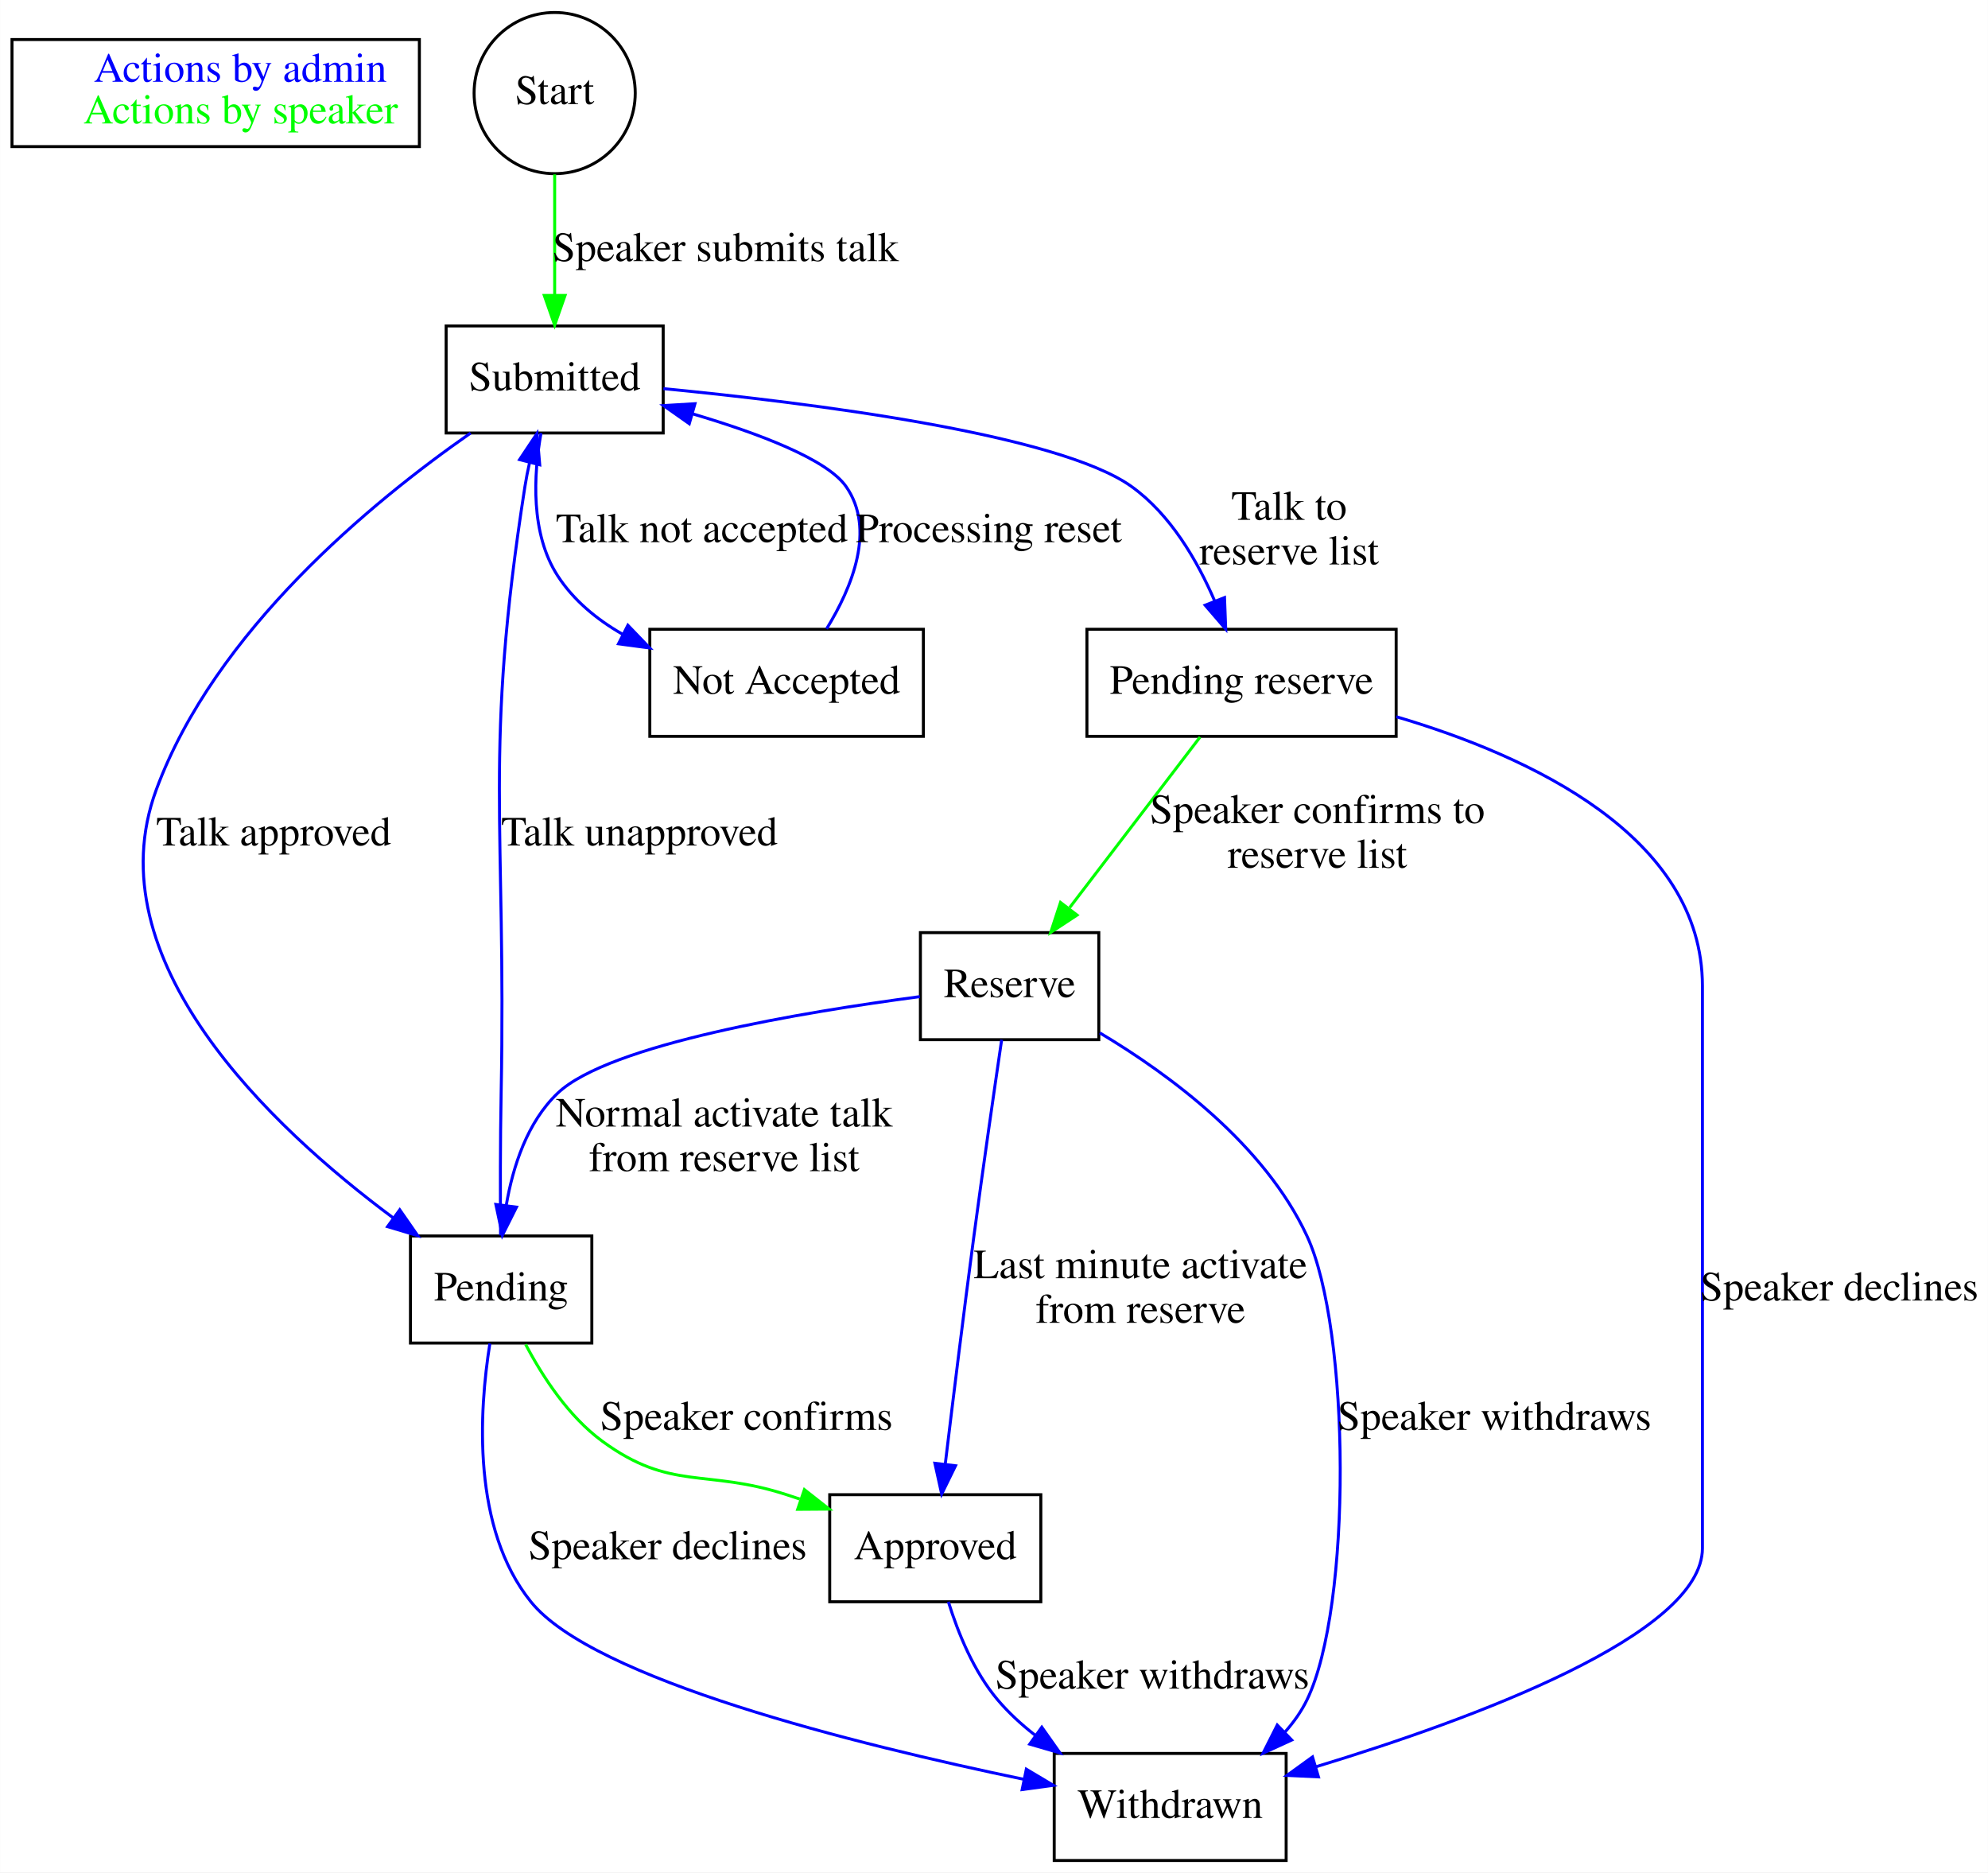
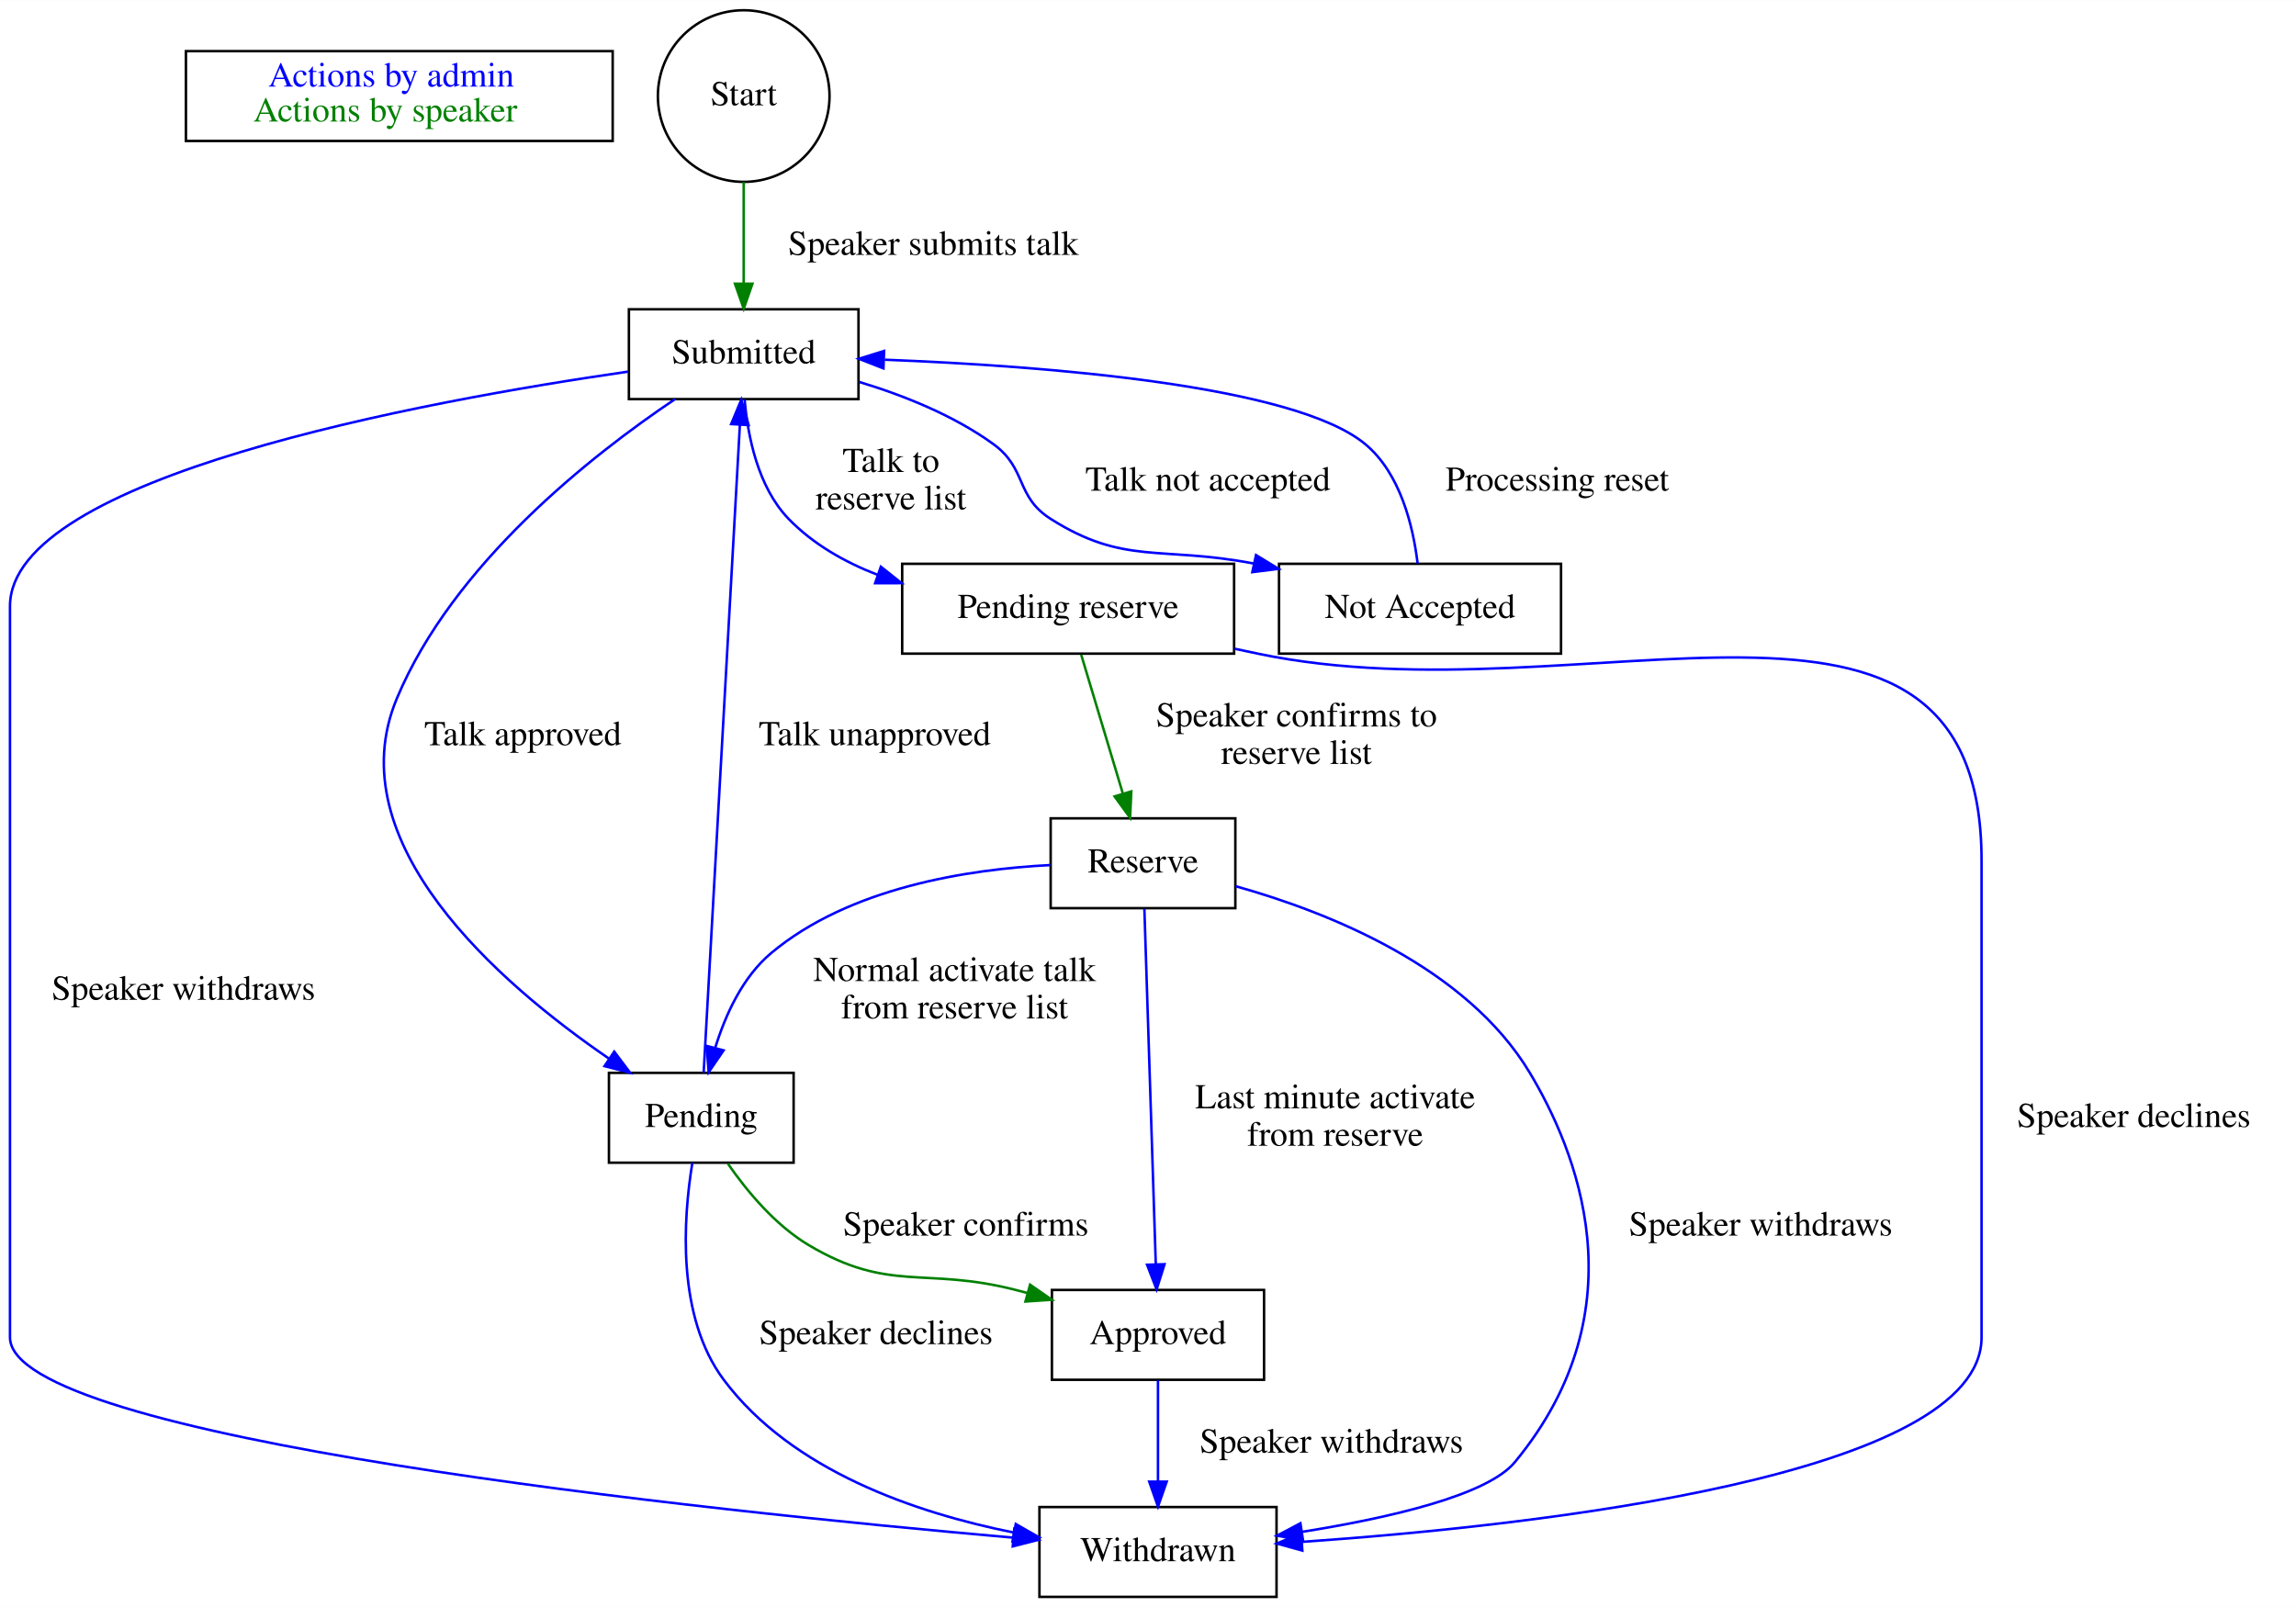
- <svg xmlns="http://www.w3.org/2000/svg" width="669pt" height="630pt" viewBox="0.00 0.00 668.50 629.60">
-   <g id="graph0" class="graph" transform="scale(1 1) rotate(0) translate(4 625.5952)">
-     <polygon fill="#ffffff" stroke="transparent" points="-4,4 -4,-625.595 664.5,-625.595 664.5,4 -4,4" />
+ <svg xmlns="http://www.w3.org/2000/svg" width="920pt" height="644pt" viewBox="0.00 0.00 920.00 643.89">
+   <g id="graph0" class="graph" transform="scale(1 1) rotate(0) translate(4 639.89)">
+     <polygon fill="white" stroke="transparent" points="-4,4 -4,-639.89 916,-639.89 916,4 -4,4" />
    <g id="node1" class="node">
-       <polygon fill="none" stroke="#000000" points="137,-612.298 0,-612.298 0,-576.298 137,-576.298 137,-612.298" />
-       <text text-anchor="start" x="11.5" y="-598.098" font-family="Times,serif" font-size="14.00" fill="#000000">    </text>
-       <text text-anchor="start" x="27.5" y="-598.098" font-family="Times,serif" font-size="14.00" fill="#0000ff">Actions by admin</text>
-       <text text-anchor="start" x="8" y="-584.098" font-family="Times,serif" font-size="14.00" fill="#000000">    </text>
-       <text text-anchor="start" x="24" y="-584.098" font-family="Times,serif" font-size="14.00" fill="#00ff00">Actions by speaker</text>
+       <polygon fill="none" stroke="black" points="241.5,-619.45 70.5,-619.45 70.5,-583.45 241.5,-583.45 241.5,-619.45" />
+       <text text-anchor="start" x="84.5" y="-605.25" font-family="Times,serif" font-size="14.00">    </text>
+       <text text-anchor="start" x="103.5" y="-605.25" font-family="Times,serif" font-size="14.00" fill="blue">Actions by admin</text>
+       <text text-anchor="start" x="78.5" y="-591.25" font-family="Times,serif" font-size="14.00">    </text>
+       <text text-anchor="start" x="97.5" y="-591.25" font-family="Times,serif" font-size="14.00" fill="green">Actions by speaker</text>
    </g>
    <g id="node2" class="node">
-       <ellipse fill="none" stroke="#000000" cx="182.5" cy="-594.298" rx="27.097" ry="27.097" />
-       <text text-anchor="middle" x="182.5" y="-590.598" font-family="Times,serif" font-size="14.00" fill="#000000">Start</text>
+       <ellipse fill="none" stroke="black" cx="294" cy="-601.45" rx="34.39" ry="34.39" />
+       <text text-anchor="middle" x="294" y="-597.75" font-family="Times,serif" font-size="14.00">Start</text>
    </g>
    <g id="node3" class="node">
-       <polygon fill="none" stroke="#000000" points="219,-516 146,-516 146,-480 219,-480 219,-516" />
-       <text text-anchor="middle" x="182.5" y="-494.3" font-family="Times,serif" font-size="14.00" fill="#000000">Submitted</text>
+       <polygon fill="none" stroke="black" points="340,-516 248,-516 248,-480 340,-480 340,-516" />
+       <text text-anchor="middle" x="294" y="-494.3" font-family="Times,serif" font-size="14.00">Submitted</text>
    </g>
    <g id="edge1" class="edge">
-       <path fill="none" stroke="#00ff00" d="M182.5,-566.96C182.5,-554.275 182.5,-539.204 182.5,-526.391" />
-       <polygon fill="#00ff00" stroke="#00ff00" points="186,-526.261 182.5,-516.261 179,-526.261 186,-526.261" />
-       <text text-anchor="middle" x="240" y="-537.8" font-family="Times,serif" font-size="14.00" fill="#000000">Speaker submits talk</text>
+       <path fill="none" stroke="green" d="M294,-566.95C294,-553.82 294,-538.96 294,-526.48" />
+       <polygon fill="green" stroke="green" points="297.5,-526.24 294,-516.24 290.5,-526.24 297.5,-526.24" />
+       <text text-anchor="middle" x="370" y="-537.8" font-family="Times,serif" font-size="14.00">Speaker submits talk</text>
    </g>
    <g id="node4" class="node">
-       <polygon fill="none" stroke="#000000" points="195,-210 134,-210 134,-174 195,-174 195,-210" />
-       <text text-anchor="middle" x="164.5" y="-188.3" font-family="Times,serif" font-size="14.00" fill="#000000">Pending</text>
+       <polygon fill="none" stroke="black" points="314,-210 240,-210 240,-174 314,-174 314,-210" />
+       <text text-anchor="middle" x="277" y="-188.3" font-family="Times,serif" font-size="14.00">Pending</text>
    </g>
    <g id="edge2" class="edge">
-       <path fill="none" stroke="#0000ff" d="M154.232,-479.98C121.091,-456.9 68.19,-413.425 48.5,-360 27.458,-302.906 86.803,-246.837 128.183,-216.093" />
-       <polygon fill="#0000ff" stroke="#0000ff" points="130.401,-218.808 136.447,-210.107 126.295,-213.138 130.401,-218.808" />
-       <text text-anchor="middle" x="88" y="-341.3" font-family="Times,serif" font-size="14.00" fill="#000000">Talk approved</text>
+       <path fill="none" stroke="blue" d="M266.48,-479.99C232.83,-457.38 177.56,-413.92 155,-360 130.9,-302.4 195.84,-245.99 239.97,-215.74" />
+       <polygon fill="blue" stroke="blue" points="242.12,-218.51 248.49,-210.04 238.23,-212.69 242.12,-218.51" />
+       <text text-anchor="middle" x="205.5" y="-341.3" font-family="Times,serif" font-size="14.00">Talk approved</text>
    </g>
    <g id="node7" class="node">
-       <polygon fill="none" stroke="#000000" points="465.5,-414 361.5,-414 361.5,-378 465.5,-378 465.5,-414" />
-       <text text-anchor="middle" x="413.5" y="-392.3" font-family="Times,serif" font-size="14.00" fill="#000000">Pending reserve</text>
+       <polygon fill="none" stroke="black" points="490.5,-414 357.5,-414 357.5,-378 490.5,-378 490.5,-414" />
+       <text text-anchor="middle" x="424" y="-392.3" font-family="Times,serif" font-size="14.00">Pending reserve</text>
+     </g>
+     <g id="edge4" class="edge">
+       <path fill="none" stroke="blue" d="M294.37,-479.87C295.6,-465.31 299.62,-444.79 312,-432 321.75,-421.93 334.34,-414.74 347.56,-409.62" />
+       <polygon fill="blue" stroke="blue" points="348.96,-412.84 357.25,-406.24 346.66,-406.22 348.96,-412.84" />
+       <text text-anchor="middle" x="353" y="-450.8" font-family="Times,serif" font-size="14.00">Talk to</text>
+       <text text-anchor="middle" x="353" y="-435.8" font-family="Times,serif" font-size="14.00">reserve list</text>
+     </g>
+     <g id="node8" class="node">
+       <polygon fill="none" stroke="black" points="621.5,-414 508.5,-414 508.5,-378 621.5,-378 621.5,-414" />
+       <text text-anchor="middle" x="565" y="-392.3" font-family="Times,serif" font-size="14.00">Not Accepted</text>
+     </g>
+     <g id="edge3" class="edge">
+       <path fill="none" stroke="blue" d="M340.25,-486.89C358.16,-481.48 378.13,-473.49 394,-462 407.61,-452.15 402.81,-441 417,-432 446.39,-413.36 460.93,-421.25 498.3,-414.13" />
+       <polygon fill="blue" stroke="blue" points="499.28,-417.5 508.32,-411.98 497.8,-410.66 499.28,-417.5" />
+       <text text-anchor="middle" x="480" y="-443.3" font-family="Times,serif" font-size="14.00">Talk not accepted</text>
+     </g>
+     <g id="node9" class="node">
+       <polygon fill="none" stroke="black" points="507.5,-36 412.5,-36 412.5,0 507.5,0 507.5,-36" />
+       <text text-anchor="middle" x="460" y="-14.3" font-family="Times,serif" font-size="14.00">Withdrawn</text>
+     </g>
+     <g id="edge5" class="edge">
+       <path fill="none" stroke="blue" d="M247.74,-491.03C164.94,-479.05 0,-448.69 0,-397 0,-397 0,-397 0,-104 0,-63.57 278.38,-34.6 402.02,-23.73" />
+       <polygon fill="blue" stroke="blue" points="402.41,-27.21 412.07,-22.86 401.81,-20.24 402.41,-27.21" />
+       <text text-anchor="middle" x="69.5" y="-239.3" font-family="Times,serif" font-size="14.00">Speaker withdraws</text>
+     </g>
+     <g id="edge10" class="edge">
+       <path fill="none" stroke="blue" d="M277.95,-210.03C280.76,-260.26 289.03,-408.16 292.47,-469.68" />
+       <polygon fill="blue" stroke="blue" points="288.98,-470 293.04,-479.78 295.97,-469.6 288.98,-470" />
+       <text text-anchor="middle" x="346.5" y="-341.3" font-family="Times,serif" font-size="14.00">Talk unapproved</text>
+     </g>
+     <g id="node5" class="node">
+       <polygon fill="none" stroke="black" points="502.5,-123 417.5,-123 417.5,-87 502.5,-87 502.5,-123" />
+       <text text-anchor="middle" x="460" y="-101.3" font-family="Times,serif" font-size="14.00">Approved</text>
+     </g>
+     <g id="edge8" class="edge">
+       <path fill="none" stroke="green" d="M287.67,-173.59C295.32,-162.58 306.62,-148.97 320,-141 352.43,-121.69 366.44,-132.4 403,-123 404.47,-122.62 405.96,-122.23 407.46,-121.83" />
+       <polygon fill="green" stroke="green" points="408.75,-125.11 417.46,-119.07 406.89,-118.36 408.75,-125.11" />
+       <text text-anchor="middle" x="383" y="-144.8" font-family="Times,serif" font-size="14.00">Speaker confirms</text>
+     </g>
+     <g id="edge9" class="edge">
+       <path fill="none" stroke="blue" d="M273.43,-173.98C269.77,-151.67 267,-112.4 286,-87 313.26,-50.57 362.89,-33.64 402.19,-25.79" />
+       <polygon fill="blue" stroke="blue" points="403.01,-29.2 412.2,-23.94 401.73,-22.31 403.01,-29.2" />
+       <text text-anchor="middle" x="347" y="-101.3" font-family="Times,serif" font-size="14.00">Speaker declines</text>
+     </g>
+     <g id="edge6" class="edge">
+       <path fill="none" stroke="blue" d="M460,-86.8C460,-75.16 460,-59.55 460,-46.24" />
+       <polygon fill="blue" stroke="blue" points="463.5,-46.18 460,-36.18 456.5,-46.18 463.5,-46.18" />
+       <text text-anchor="middle" x="529.5" y="-57.8" font-family="Times,serif" font-size="14.00">Speaker withdraws</text>
+     </g>
+     <g id="node6" class="node">
+       <polygon fill="none" stroke="black" points="491,-312 417,-312 417,-276 491,-276 491,-312" />
+       <text text-anchor="middle" x="454" y="-290.3" font-family="Times,serif" font-size="14.00">Reserve</text>
+     </g>
+     <g id="edge11" class="edge">
+       <path fill="none" stroke="blue" d="M416.83,-293.27C383.92,-291.61 336.37,-284.28 305,-258 293.52,-248.38 286.62,-233.18 282.55,-219.9" />
+       <polygon fill="blue" stroke="blue" points="285.93,-218.99 279.95,-210.24 279.17,-220.8 285.93,-218.99" />
+       <text text-anchor="middle" x="378.5" y="-246.8" font-family="Times,serif" font-size="14.00">Normal activate talk</text>
+       <text text-anchor="middle" x="378.5" y="-231.8" font-family="Times,serif" font-size="14.00"> from reserve list</text>
+     </g>
+     <g id="edge12" class="edge">
+       <path fill="none" stroke="blue" d="M454.55,-275.74C455.6,-243.18 457.87,-172.44 459.12,-133.35" />
+       <polygon fill="blue" stroke="blue" points="462.63,-133.32 459.45,-123.22 455.63,-133.1 462.63,-133.32" />
+       <text text-anchor="middle" x="531" y="-195.8" font-family="Times,serif" font-size="14.00">Last minute activate</text>
+       <text text-anchor="middle" x="531" y="-180.8" font-family="Times,serif" font-size="14.00">from reserve</text>
+     </g>
+     <g id="edge13" class="edge">
+       <path fill="none" stroke="blue" d="M491.07,-284.81C528.27,-274.39 583.59,-252.42 609,-210 627,-179.94 654.29,-116.1 603,-54 591.96,-40.64 552.49,-31.61 517.81,-26.08" />
+       <polygon fill="blue" stroke="blue" points="518.12,-22.58 507.71,-24.54 517.07,-29.5 518.12,-22.58" />
+       <text text-anchor="middle" x="701.5" y="-144.8" font-family="Times,serif" font-size="14.00">Speaker withdraws</text>
+     </g>
+     <g id="edge14" class="edge">
+       <path fill="none" stroke="green" d="M429.23,-377.58C433.83,-362.24 440.61,-339.65 445.91,-321.97" />
+       <polygon fill="green" stroke="green" points="449.31,-322.8 448.83,-312.22 442.61,-320.79 449.31,-322.8" />
+       <text text-anchor="middle" x="515.5" y="-348.8" font-family="Times,serif" font-size="14.00">Speaker confirms to</text>
+       <text text-anchor="middle" x="515.5" y="-333.8" font-family="Times,serif" font-size="14.00">reserve list</text>
+     </g>
+     <g id="edge15" class="edge">
+       <path fill="none" stroke="blue" d="M490.71,-379.97C493.85,-379.3 496.96,-378.64 500,-378 631.21,-350.49 790,-429.06 790,-295 790,-295 790,-295 790,-104 790,-48.42 612.21,-28.64 517.63,-22.04" />
+       <polygon fill="blue" stroke="blue" points="517.84,-18.55 507.63,-21.38 517.38,-25.54 517.84,-18.55" />
+       <text text-anchor="middle" x="851" y="-188.3" font-family="Times,serif" font-size="14.00">Speaker declines</text>
    </g>
    <g id="edge7" class="edge">
-       <path fill="none" stroke="#0000ff" d="M219.066,-494.915C268.078,-490.165 351.786,-479.706 376.5,-462 389.561,-452.643 398.588,-437.161 404.454,-423.543" />
-       <polygon fill="#0000ff" stroke="#0000ff" points="407.776,-424.657 408.178,-414.07 401.262,-422.095 407.776,-424.657" />
-       <text text-anchor="middle" x="429.5" y="-450.8" font-family="Times,serif" font-size="14.00" fill="#000000">Talk to</text>
-       <text text-anchor="middle" x="429.5" y="-435.8" font-family="Times,serif" font-size="14.00" fill="#000000">reserve list</text>
-     </g>
-     <g id="node8" class="node">
-       <polygon fill="none" stroke="#000000" points="306.5,-414 214.5,-414 214.5,-378 306.5,-378 306.5,-414" />
-       <text text-anchor="middle" x="260.5" y="-392.3" font-family="Times,serif" font-size="14.00" fill="#000000">Not Accepted</text>
-     </g>
-     <g id="edge6" class="edge">
-       <path fill="none" stroke="#0000ff" d="M177.912,-479.986C175.377,-465.806 174.349,-446.143 183.5,-432 188.855,-423.724 196.658,-417.316 205.266,-412.365" />
-       <polygon fill="#0000ff" stroke="#0000ff" points="207.116,-415.351 214.46,-407.715 203.957,-409.105 207.116,-415.351" />
-       <text text-anchor="middle" x="232" y="-443.3" font-family="Times,serif" font-size="14.00" fill="#000000">Talk not accepted</text>
-     </g>
-     <g id="edge5" class="edge">
-       <path fill="none" stroke="#0000ff" d="M164.308,-210.211C164.215,-223.466 164.183,-241.847 164.5,-258 166.278,-348.719 158.486,-372.352 172.5,-462 172.918,-464.672 173.464,-467.428 174.087,-470.17" />
-       <polygon fill="#0000ff" stroke="#0000ff" points="170.7,-471.053 176.581,-479.866 177.48,-469.309 170.7,-471.053" />
-       <text text-anchor="middle" x="211" y="-341.3" font-family="Times,serif" font-size="14.00" fill="#000000">Talk unapproved</text>
-     </g>
-     <g id="node5" class="node">
-       <polygon fill="none" stroke="#000000" points="346,-123 275,-123 275,-87 346,-87 346,-123" />
-       <text text-anchor="middle" x="310.5" y="-101.3" font-family="Times,serif" font-size="14.00" fill="#000000">Approved</text>
-     </g>
-     <g id="edge3" class="edge">
-       <path fill="none" stroke="#00ff00" d="M172.73,-173.541C178.487,-162.606 187.172,-149.306 198.5,-141 221.64,-124.034 233.21,-131.864 260.5,-123 261.953,-122.528 263.428,-122.042 264.915,-121.545" />
-       <polygon fill="#00ff00" stroke="#00ff00" points="266.488,-124.706 274.815,-118.156 264.22,-118.083 266.488,-124.706" />
-       <text text-anchor="middle" x="247" y="-144.8" font-family="Times,serif" font-size="14.00" fill="#000000">Speaker confirms</text>
-     </g>
-     <g id="node9" class="node">
-       <polygon fill="none" stroke="#000000" points="428.5,-36 350.5,-36 350.5,0 428.5,0 428.5,-36" />
-       <text text-anchor="middle" x="389.5" y="-14.3" font-family="Times,serif" font-size="14.00" fill="#000000">Withdrawn</text>
-     </g>
-     <g id="edge4" class="edge">
-       <path fill="none" stroke="#0000ff" d="M160.709,-173.828C157.055,-150.955 154.639,-111.681 174.5,-87 195.424,-60.998 283.632,-39.059 340.36,-27.282" />
-       <polygon fill="#0000ff" stroke="#0000ff" points="341.118,-30.7 350.217,-25.272 339.719,-23.841 341.118,-30.7" />
-       <text text-anchor="middle" x="220.5" y="-101.3" font-family="Times,serif" font-size="14.00" fill="#000000">Speaker declines</text>
-     </g>
-     <g id="edge11" class="edge">
-       <path fill="none" stroke="#0000ff" d="M314.906,-86.999C318.163,-76.5 323.453,-63.497 331.5,-54 335.139,-49.705 339.425,-45.765 343.992,-42.195" />
-       <polygon fill="#0000ff" stroke="#0000ff" points="346.326,-44.829 352.437,-36.173 342.262,-39.129 346.326,-44.829" />
-       <text text-anchor="middle" x="383.5" y="-57.8" font-family="Times,serif" font-size="14.00" fill="#000000">Speaker withdraws</text>
-     </g>
-     <g id="node6" class="node">
-       <polygon fill="none" stroke="#000000" points="365.5,-312 305.5,-312 305.5,-276 365.5,-276 365.5,-312" />
-       <text text-anchor="middle" x="335.5" y="-290.3" font-family="Times,serif" font-size="14.00" fill="#000000">Reserve</text>
-     </g>
-     <g id="edge10" class="edge">
-       <path fill="none" stroke="#0000ff" d="M305.307,-290.475C266.139,-285.308 200.773,-274.467 183.5,-258 173.285,-248.262 168.455,-233.42 166.213,-220.276" />
-       <polygon fill="#0000ff" stroke="#0000ff" points="169.667,-219.698 164.917,-210.228 162.725,-220.594 169.667,-219.698" />
-       <text text-anchor="middle" x="239.5" y="-246.8" font-family="Times,serif" font-size="14.00" fill="#000000">Normal activate talk</text>
-       <text text-anchor="middle" x="239.5" y="-231.8" font-family="Times,serif" font-size="14.00" fill="#000000"> from reserve list</text>
-     </g>
-     <g id="edge13" class="edge">
-       <path fill="none" stroke="#0000ff" d="M332.828,-275.989C330.329,-258.989 326.537,-232.779 323.5,-210 320.032,-183.988 316.386,-154.309 313.841,-133.156" />
-       <polygon fill="#0000ff" stroke="#0000ff" points="317.316,-132.736 312.651,-123.223 310.365,-133.569 317.316,-132.736" />
-       <text text-anchor="middle" x="379.5" y="-195.8" font-family="Times,serif" font-size="14.00" fill="#000000">Last minute activate</text>
-       <text text-anchor="middle" x="379.5" y="-180.8" font-family="Times,serif" font-size="14.00" fill="#000000">from reserve</text>
-     </g>
-     <g id="edge14" class="edge">
-       <path fill="none" stroke="#0000ff" d="M365.827,-278.292C389.696,-264.054 421.231,-240.622 435.5,-210 450.142,-178.577 450.684,-85.164 435.5,-54 433.601,-50.103 431.054,-46.503 428.127,-43.211" />
-       <polygon fill="#0000ff" stroke="#0000ff" points="430.367,-40.508 420.738,-36.089 425.51,-45.549 430.367,-40.508" />
-       <text text-anchor="middle" x="498.5" y="-144.8" font-family="Times,serif" font-size="14.00" fill="#000000">Speaker withdraws</text>
-     </g>
-     <g id="edge8" class="edge">
-       <path fill="none" stroke="#00ff00" d="M399.555,-377.764C387.354,-361.809 369.48,-338.435 355.711,-320.429" />
-       <polygon fill="#00ff00" stroke="#00ff00" points="358.179,-317.895 349.324,-312.078 352.618,-322.147 358.179,-317.895" />
-       <text text-anchor="middle" x="439" y="-348.8" font-family="Times,serif" font-size="14.00" fill="#000000">Speaker confirms to</text>
-       <text text-anchor="middle" x="439" y="-333.8" font-family="Times,serif" font-size="14.00" fill="#000000">reserve list</text>
-     </g>
-     <g id="edge9" class="edge">
-       <path fill="none" stroke="#0000ff" d="M465.544,-384.599C510.573,-371.309 568.5,-344.414 568.5,-294 568.5,-294 568.5,-294 568.5,-105 568.5,-75.969 491.373,-47.564 438.374,-31.473" />
-       <polygon fill="#0000ff" stroke="#0000ff" points="439.365,-28.116 428.782,-28.614 437.366,-34.824 439.365,-28.116" />
-       <text text-anchor="middle" x="614.5" y="-188.3" font-family="Times,serif" font-size="14.00" fill="#000000">Speaker declines</text>
-     </g>
-     <g id="edge12" class="edge">
-       <path fill="none" stroke="#0000ff" d="M273.946,-414.145C282.593,-428.215 290.505,-447.666 280.5,-462 274.084,-471.192 250.988,-479.906 228.83,-486.458" />
-       <polygon fill="#0000ff" stroke="#0000ff" points="227.774,-483.12 219.111,-489.219 229.687,-489.853 227.774,-483.12" />
-       <text text-anchor="middle" x="328.5" y="-443.3" font-family="Times,serif" font-size="14.00" fill="#000000">Processing reset</text>
+       <path fill="none" stroke="blue" d="M564.03,-414.16C562.22,-429.15 557.13,-450.29 543,-462 514.54,-485.58 414.8,-493.28 350.52,-495.79" />
+       <polygon fill="blue" stroke="blue" points="350,-492.31 340.13,-496.16 350.25,-499.3 350,-492.31" />
+       <text text-anchor="middle" x="620" y="-443.3" font-family="Times,serif" font-size="14.00">Processing reset</text>
    </g>
  </g>
</svg>
